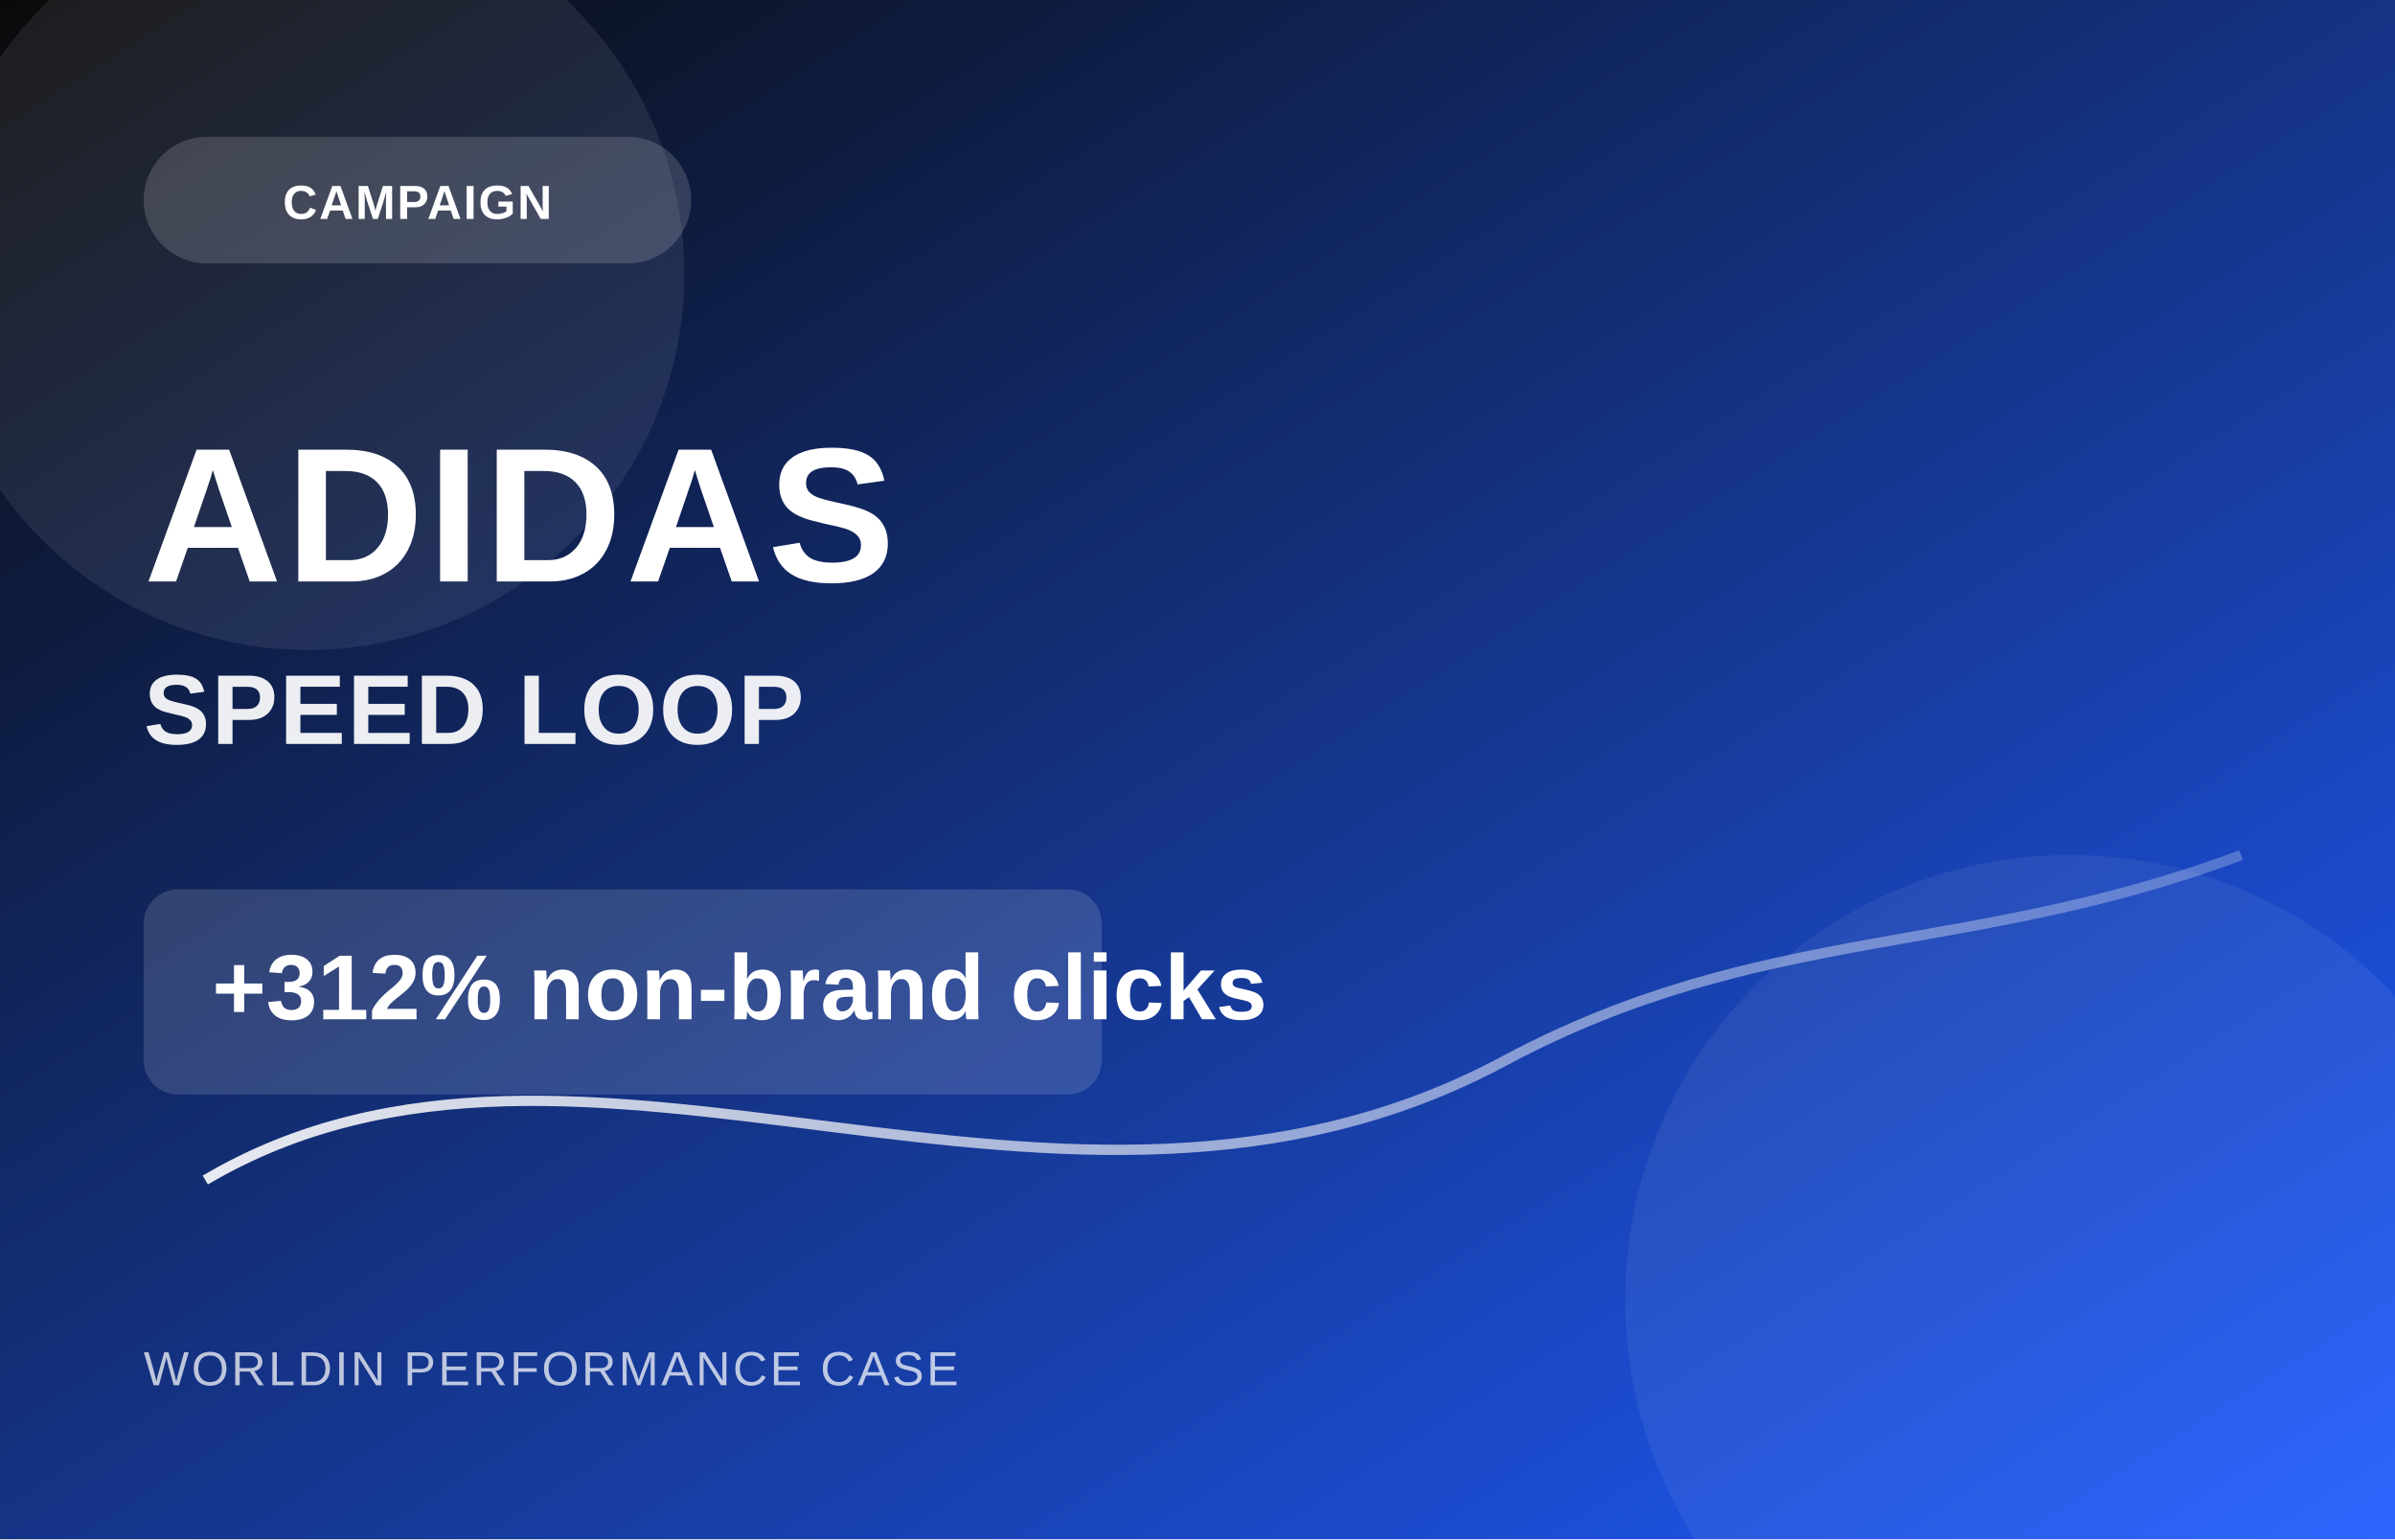
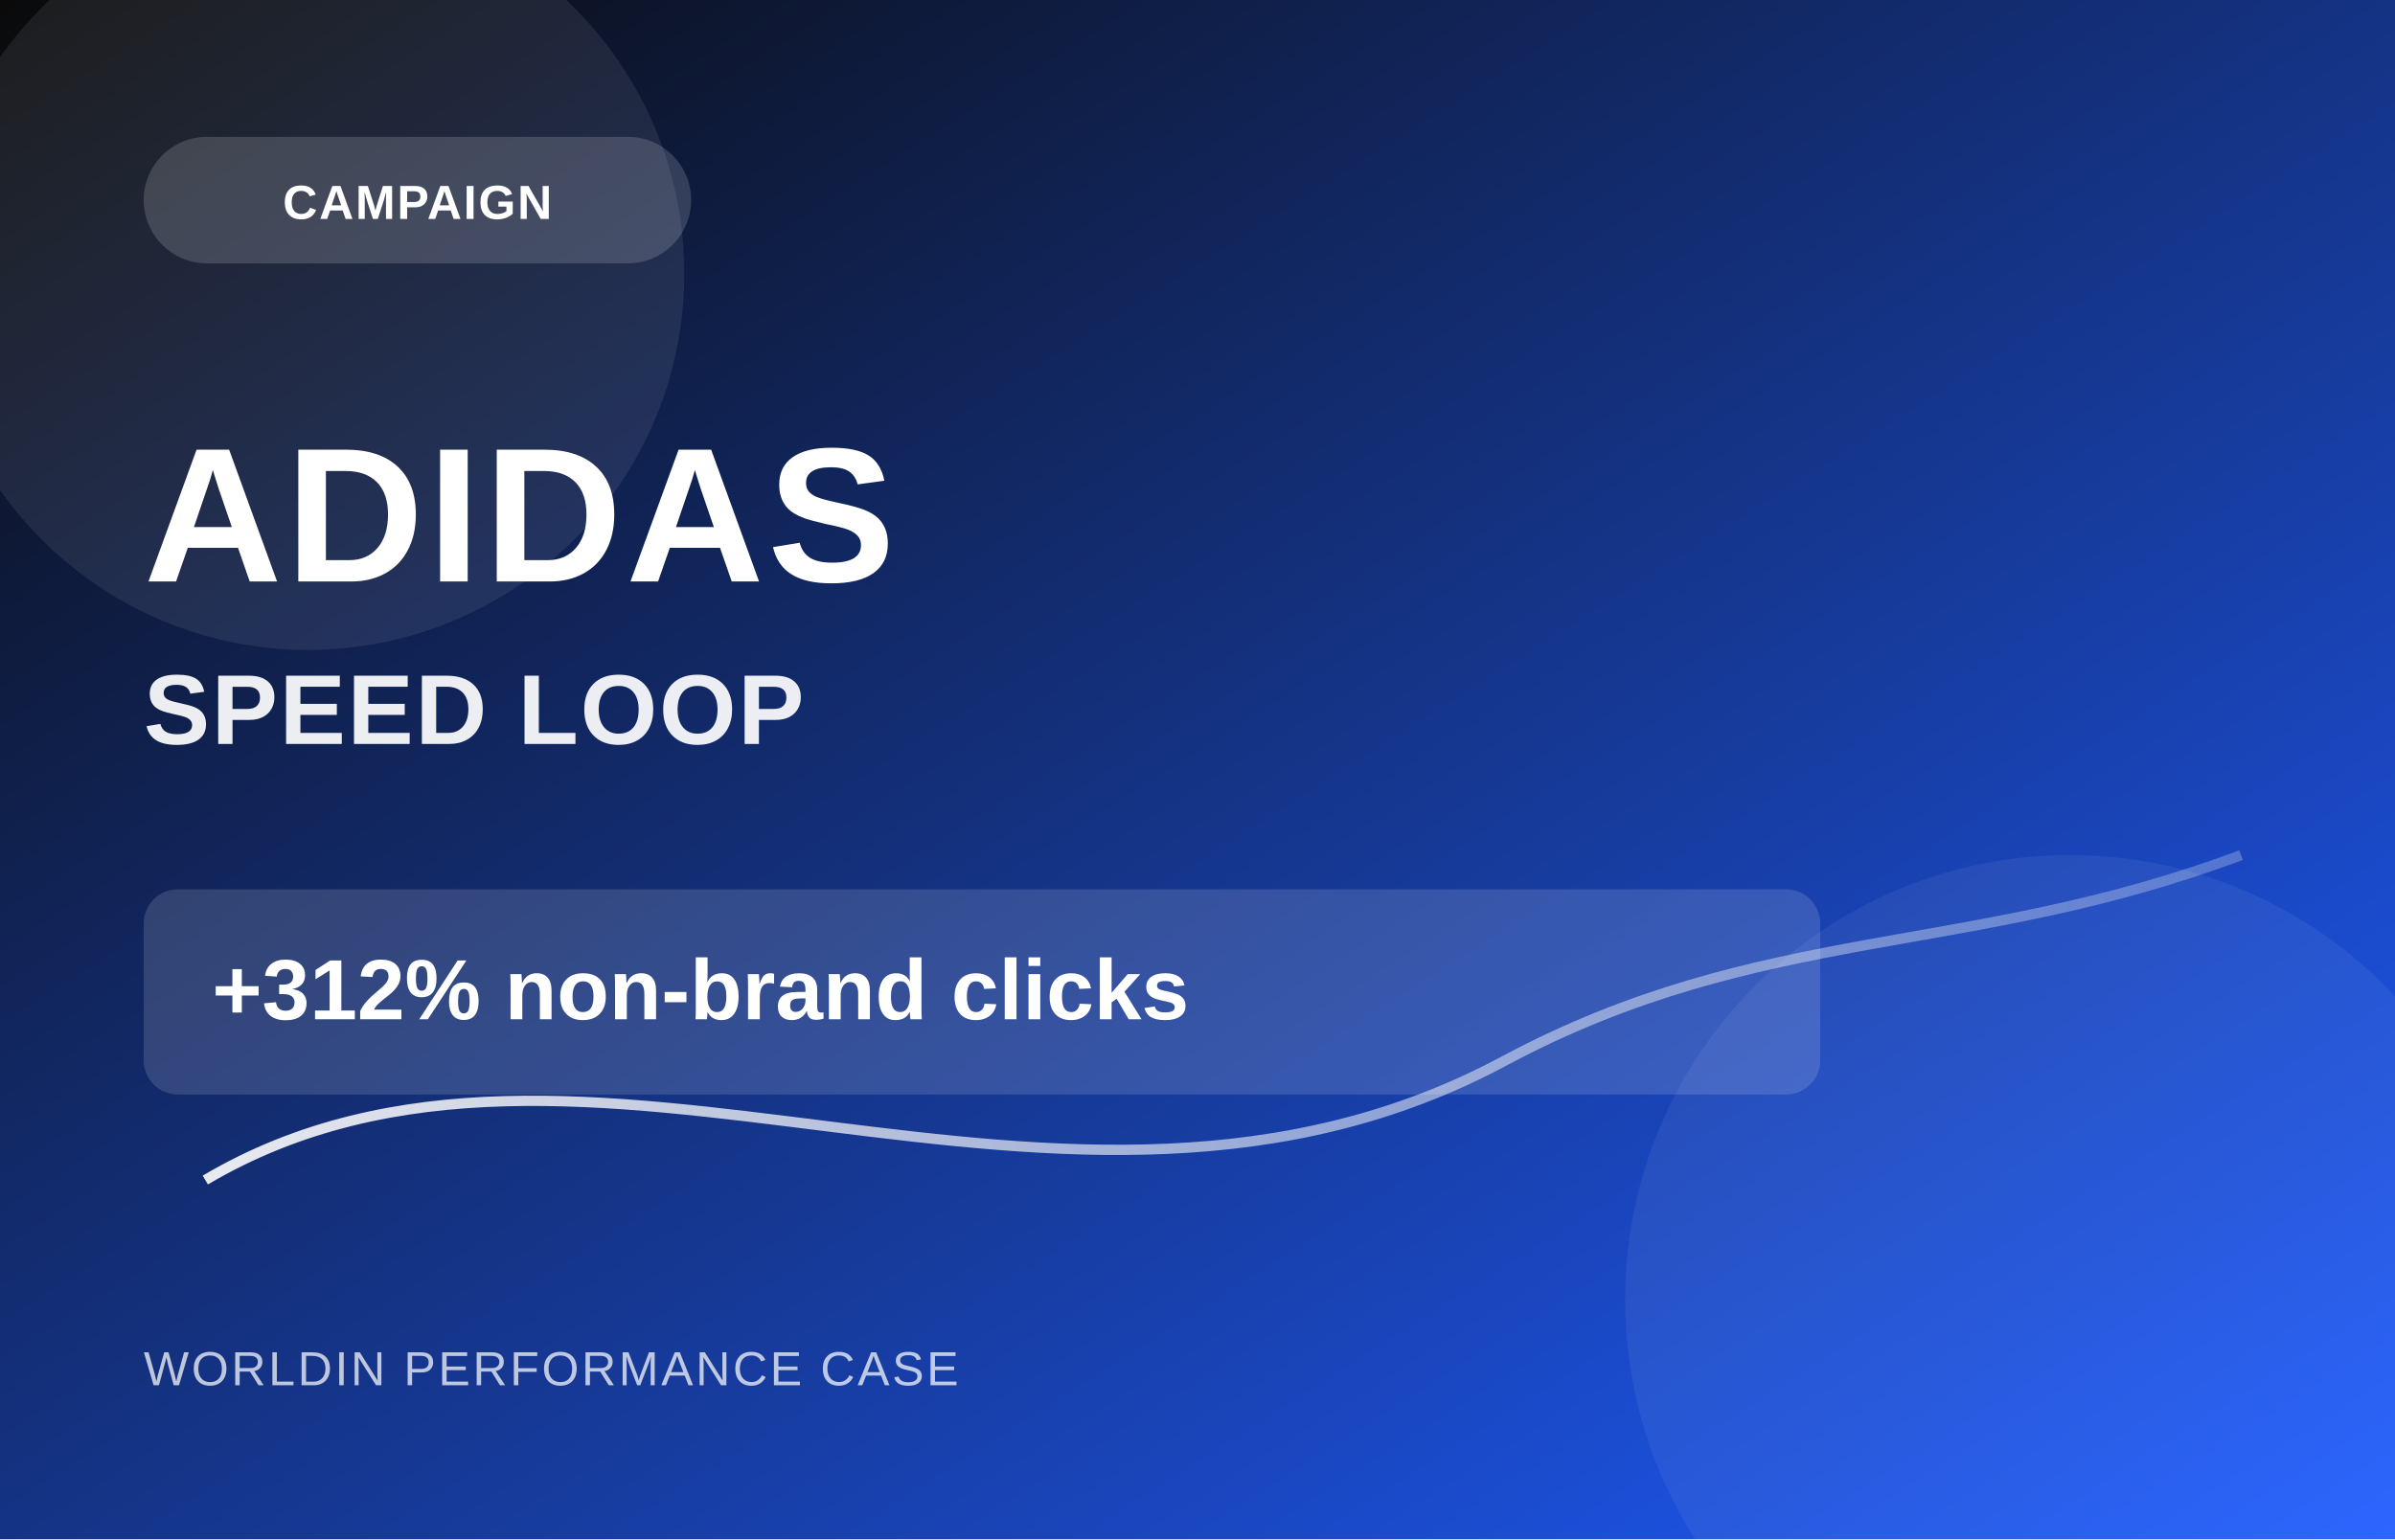
<svg xmlns="http://www.w3.org/2000/svg" width="1400" height="900" viewBox="0 0 1400 900" role="img" aria-label="ADIDAS SPEED LOOP campaign visual">
  <defs>
    <linearGradient id="bg" x1="0" y1="0" x2="1" y2="1">
      <stop offset="0%" stop-color="#0A0A0A" />
      <stop offset="100%" stop-color="#1F5CFF" />
    </linearGradient>
    <linearGradient id="line" x1="0" y1="0" x2="1" y2="0">
      <stop offset="0%" stop-color="#ffffff" stop-opacity="0.9" />
      <stop offset="100%" stop-color="#ffffff" stop-opacity="0.25" />
    </linearGradient>
  </defs>
  <rect width="1400" height="900" fill="url(#bg)" />
  <circle cx="180" cy="160" r="220" fill="#ffffff" fill-opacity="0.08" />
  <circle cx="1210" cy="760" r="260" fill="#ffffff" fill-opacity="0.06" />
  <path d="M120 690 C 340 560, 620 760, 880 620 C 1030 540, 1150 560, 1310 500" stroke="url(#line)" stroke-width="6" fill="none" />
  <rect x="84" y="80" width="320" height="74" rx="37" fill="#ffffff" fill-opacity="0.16" />
  <text x="244" y="128" text-anchor="middle" fill="#ffffff" font-family="Arial, sans-serif" font-size="28" font-weight="700" letter-spacing="1">CAMPAIGN</text>
  <text x="84" y="340" fill="#ffffff" font-family="Arial, sans-serif" font-size="112" font-weight="800" letter-spacing="2">ADIDAS</text>
  <text x="84" y="435" fill="#ffffff" fill-opacity="0.92" font-family="Arial, sans-serif" font-size="58" font-weight="600" letter-spacing="1">SPEED LOOP</text>
-   <rect x="84" y="520" width="560" height="120" rx="20" fill="#ffffff" fill-opacity="0.14" />
-   <text x="124" y="596" fill="#ffffff" font-family="Arial, sans-serif" font-size="54" font-weight="700">+312% non-brand clicks</text>
+   <rect x="84" y="520" width="980" height="120" rx="20" fill="#ffffff" fill-opacity="0.14" />
+   <text x="124" y="596" fill="#ffffff" font-family="Arial, sans-serif" font-size="50" font-weight="700">+312% non-brand clicks</text>
  <text x="84" y="810" fill="#ffffff" fill-opacity="0.72" font-family="Arial, sans-serif" font-size="28" letter-spacing="1.5">WORLDIN PERFORMANCE CASE</text>
</svg>
